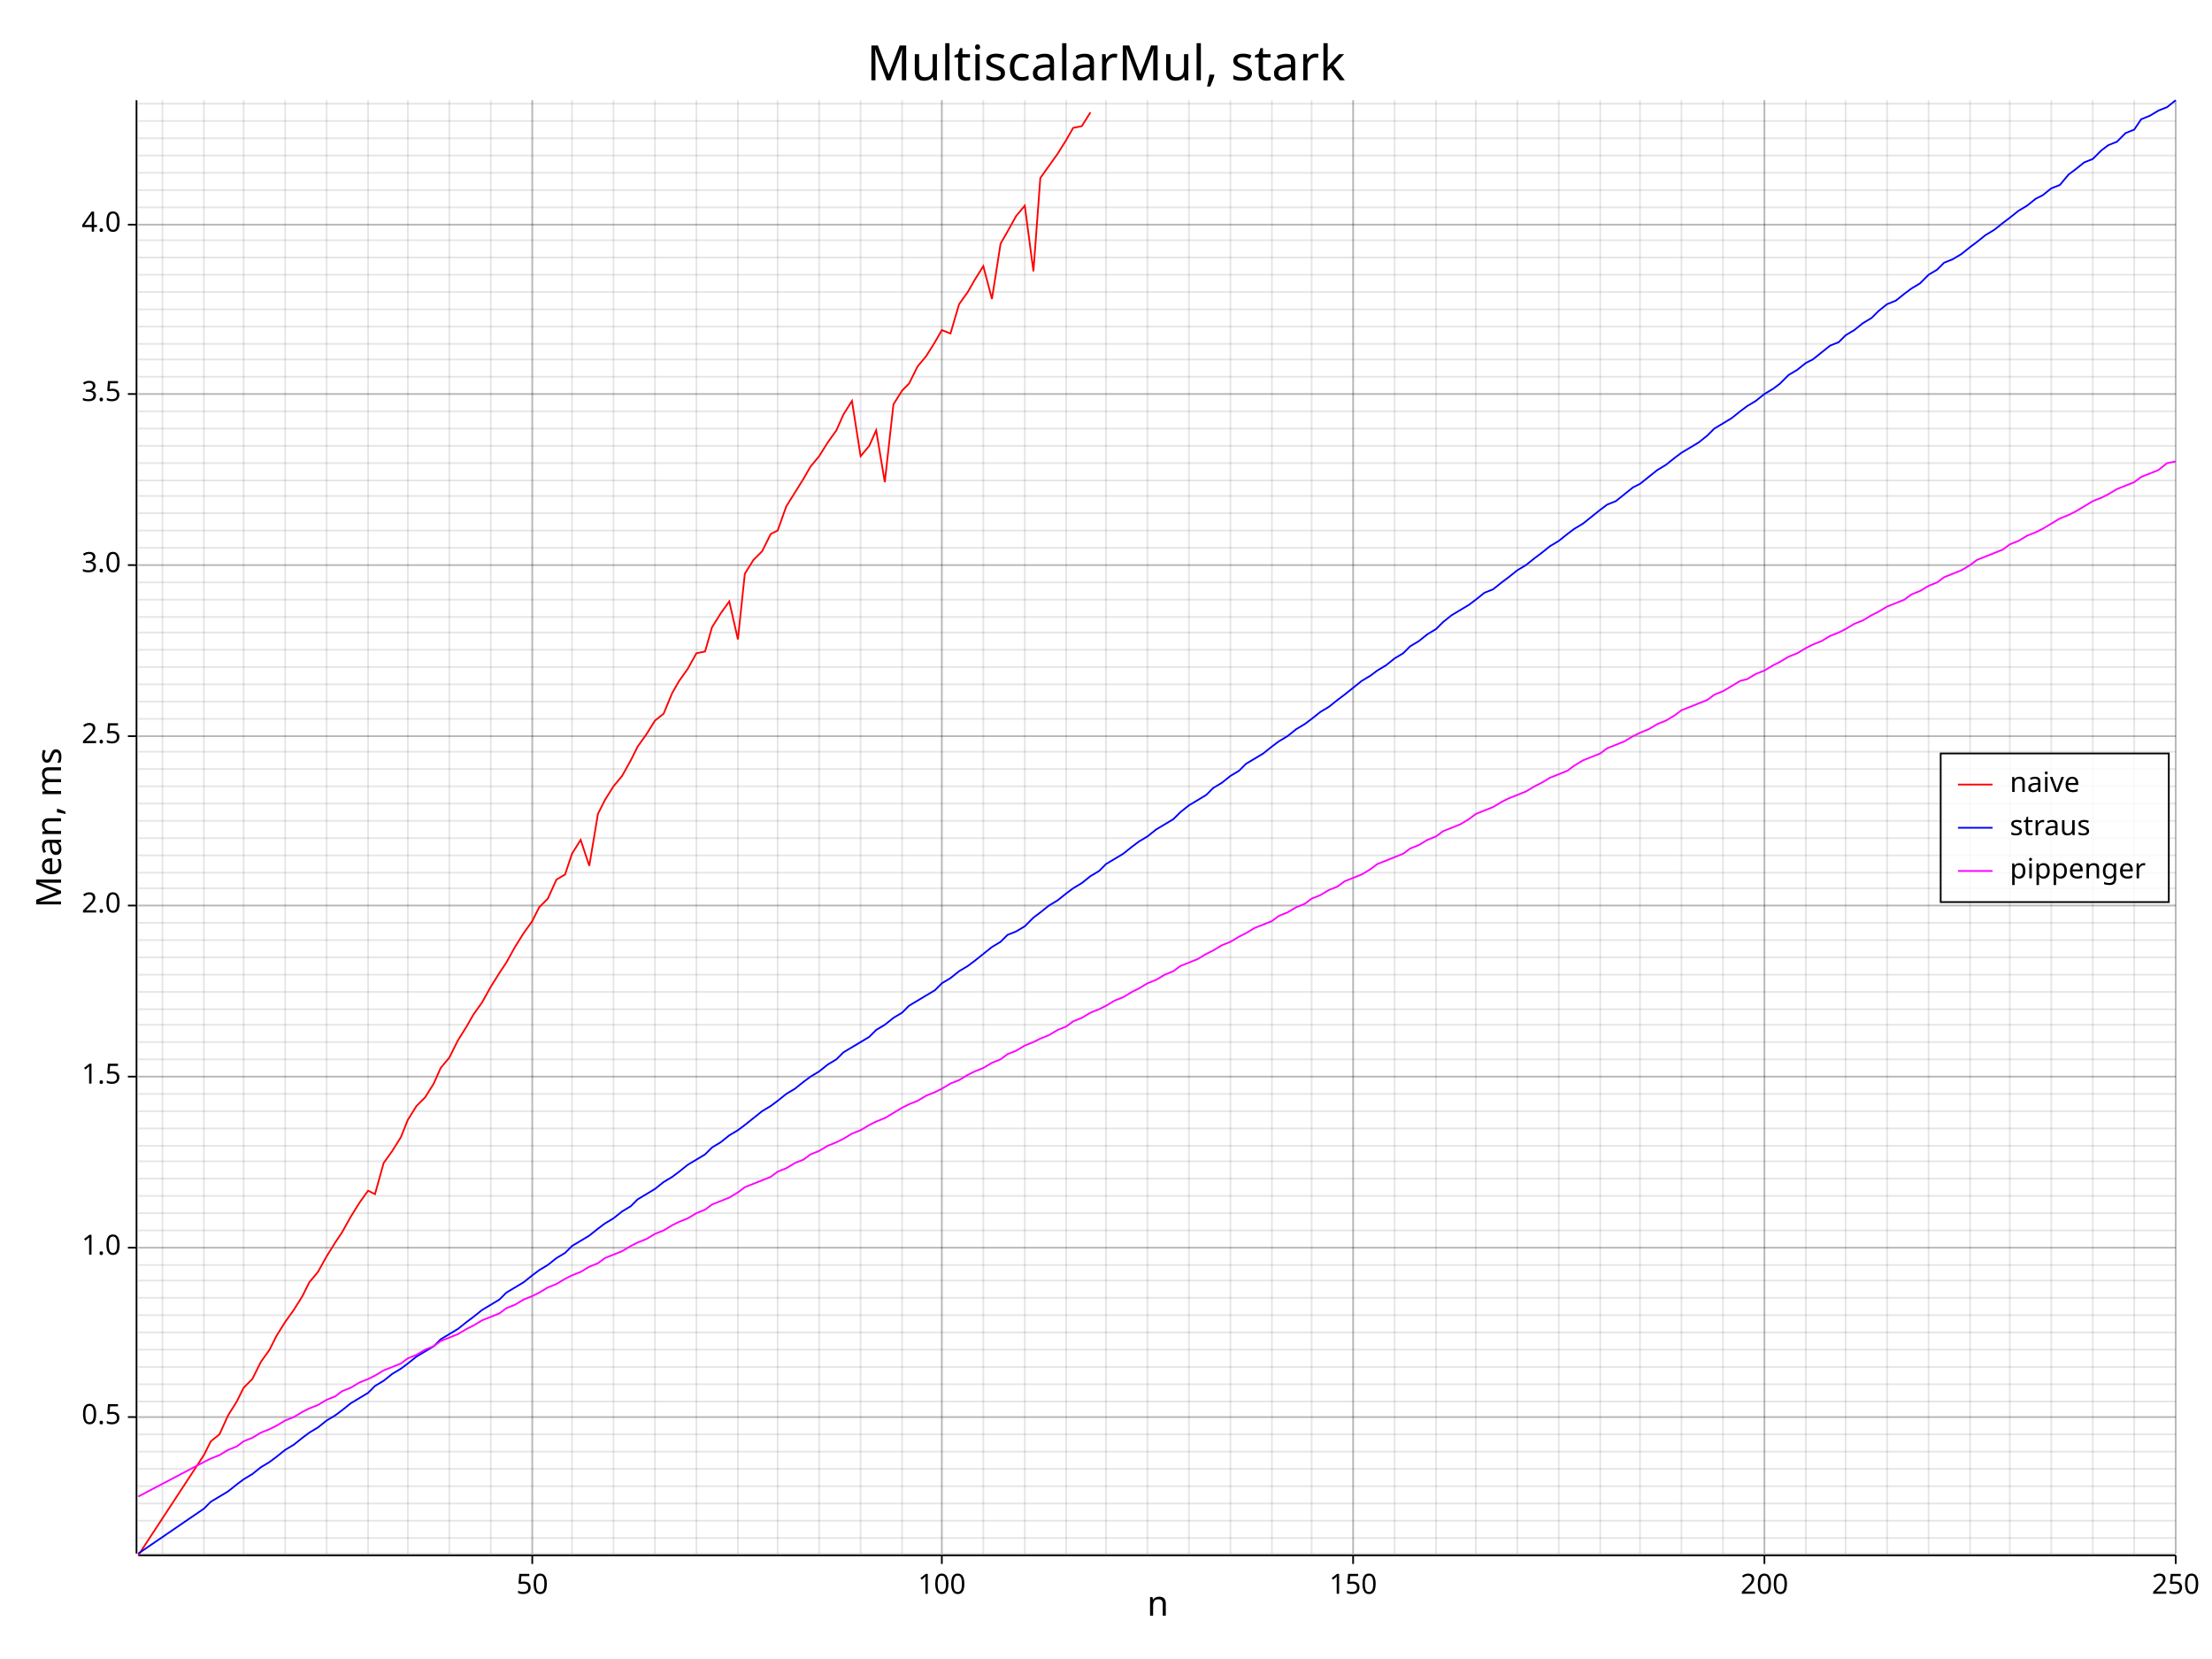
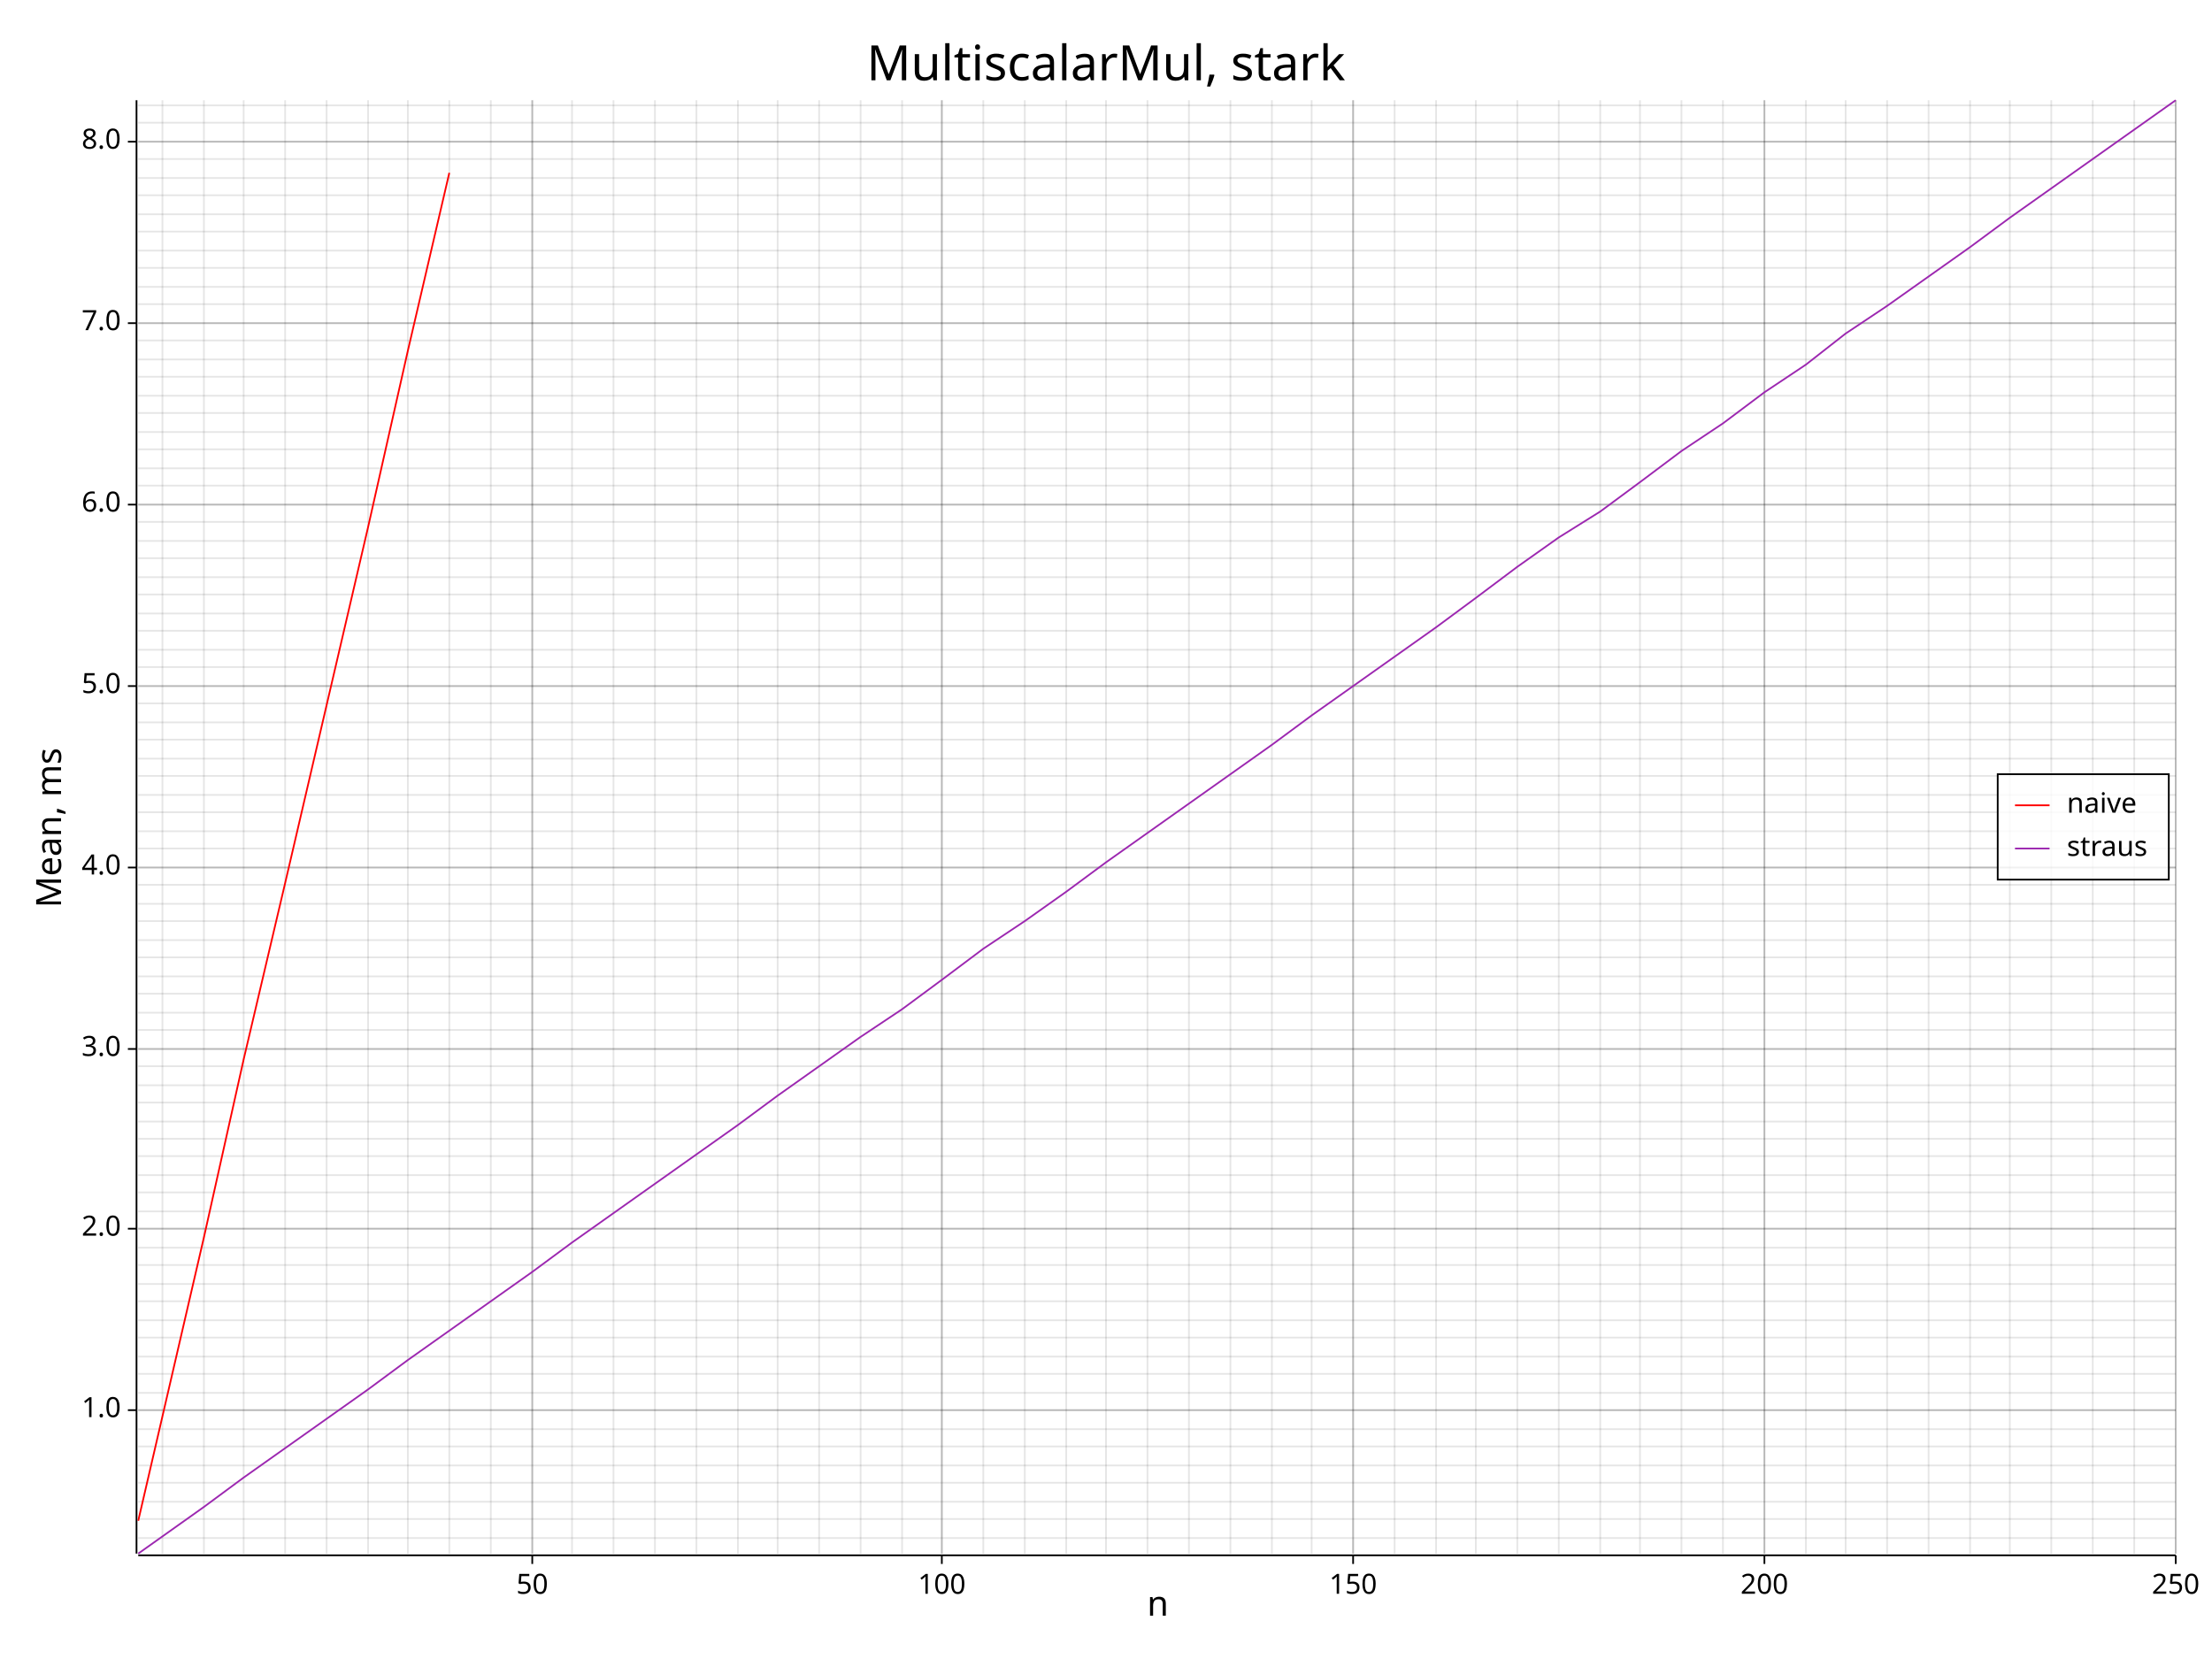
<svg xmlns="http://www.w3.org/2000/svg" viewBox="0 0 1280 960">
  <rect x="0" y="0" width="1280" height="960" opacity="1" fill="#FFFFFF" stroke="none" />
  <text x="640" y="25" dy="0.76em" text-anchor="middle" font-family="sans-serif" font-size="28.226" opacity="1" fill="#000000">
MultiscalarMul, stark
</text>
  <line opacity="0.1" stroke="#000000" stroke-width="1" x1="94" y1="899" x2="94" y2="58" />
  <line opacity="0.1" stroke="#000000" stroke-width="1" x1="118" y1="899" x2="118" y2="58" />
  <line opacity="0.1" stroke="#000000" stroke-width="1" x1="141" y1="899" x2="141" y2="58" />
  <line opacity="0.1" stroke="#000000" stroke-width="1" x1="165" y1="899" x2="165" y2="58" />
  <line opacity="0.1" stroke="#000000" stroke-width="1" x1="189" y1="899" x2="189" y2="58" />
  <line opacity="0.1" stroke="#000000" stroke-width="1" x1="213" y1="899" x2="213" y2="58" />
  <line opacity="0.1" stroke="#000000" stroke-width="1" x1="236" y1="899" x2="236" y2="58" />
  <line opacity="0.1" stroke="#000000" stroke-width="1" x1="260" y1="899" x2="260" y2="58" />
  <line opacity="0.1" stroke="#000000" stroke-width="1" x1="284" y1="899" x2="284" y2="58" />
  <line opacity="0.1" stroke="#000000" stroke-width="1" x1="308" y1="899" x2="308" y2="58" />
  <line opacity="0.1" stroke="#000000" stroke-width="1" x1="331" y1="899" x2="331" y2="58" />
  <line opacity="0.1" stroke="#000000" stroke-width="1" x1="355" y1="899" x2="355" y2="58" />
  <line opacity="0.1" stroke="#000000" stroke-width="1" x1="379" y1="899" x2="379" y2="58" />
  <line opacity="0.1" stroke="#000000" stroke-width="1" x1="403" y1="899" x2="403" y2="58" />
  <line opacity="0.1" stroke="#000000" stroke-width="1" x1="427" y1="899" x2="427" y2="58" />
  <line opacity="0.1" stroke="#000000" stroke-width="1" x1="450" y1="899" x2="450" y2="58" />
  <line opacity="0.1" stroke="#000000" stroke-width="1" x1="474" y1="899" x2="474" y2="58" />
  <line opacity="0.1" stroke="#000000" stroke-width="1" x1="498" y1="899" x2="498" y2="58" />
  <line opacity="0.1" stroke="#000000" stroke-width="1" x1="522" y1="899" x2="522" y2="58" />
  <line opacity="0.1" stroke="#000000" stroke-width="1" x1="545" y1="899" x2="545" y2="58" />
  <line opacity="0.1" stroke="#000000" stroke-width="1" x1="569" y1="899" x2="569" y2="58" />
  <line opacity="0.1" stroke="#000000" stroke-width="1" x1="593" y1="899" x2="593" y2="58" />
  <line opacity="0.1" stroke="#000000" stroke-width="1" x1="617" y1="899" x2="617" y2="58" />
  <line opacity="0.1" stroke="#000000" stroke-width="1" x1="640" y1="899" x2="640" y2="58" />
  <line opacity="0.1" stroke="#000000" stroke-width="1" x1="664" y1="899" x2="664" y2="58" />
  <line opacity="0.1" stroke="#000000" stroke-width="1" x1="688" y1="899" x2="688" y2="58" />
  <line opacity="0.1" stroke="#000000" stroke-width="1" x1="712" y1="899" x2="712" y2="58" />
  <line opacity="0.1" stroke="#000000" stroke-width="1" x1="736" y1="899" x2="736" y2="58" />
  <line opacity="0.1" stroke="#000000" stroke-width="1" x1="759" y1="899" x2="759" y2="58" />
  <line opacity="0.1" stroke="#000000" stroke-width="1" x1="783" y1="899" x2="783" y2="58" />
  <line opacity="0.1" stroke="#000000" stroke-width="1" x1="807" y1="899" x2="807" y2="58" />
  <line opacity="0.1" stroke="#000000" stroke-width="1" x1="831" y1="899" x2="831" y2="58" />
  <line opacity="0.1" stroke="#000000" stroke-width="1" x1="854" y1="899" x2="854" y2="58" />
  <line opacity="0.1" stroke="#000000" stroke-width="1" x1="878" y1="899" x2="878" y2="58" />
  <line opacity="0.1" stroke="#000000" stroke-width="1" x1="902" y1="899" x2="902" y2="58" />
  <line opacity="0.1" stroke="#000000" stroke-width="1" x1="926" y1="899" x2="926" y2="58" />
  <line opacity="0.1" stroke="#000000" stroke-width="1" x1="949" y1="899" x2="949" y2="58" />
  <line opacity="0.1" stroke="#000000" stroke-width="1" x1="973" y1="899" x2="973" y2="58" />
  <line opacity="0.1" stroke="#000000" stroke-width="1" x1="997" y1="899" x2="997" y2="58" />
  <line opacity="0.1" stroke="#000000" stroke-width="1" x1="1021" y1="899" x2="1021" y2="58" />
  <line opacity="0.1" stroke="#000000" stroke-width="1" x1="1045" y1="899" x2="1045" y2="58" />
  <line opacity="0.1" stroke="#000000" stroke-width="1" x1="1068" y1="899" x2="1068" y2="58" />
  <line opacity="0.1" stroke="#000000" stroke-width="1" x1="1092" y1="899" x2="1092" y2="58" />
  <line opacity="0.1" stroke="#000000" stroke-width="1" x1="1116" y1="899" x2="1116" y2="58" />
  <line opacity="0.1" stroke="#000000" stroke-width="1" x1="1140" y1="899" x2="1140" y2="58" />
  <line opacity="0.1" stroke="#000000" stroke-width="1" x1="1163" y1="899" x2="1163" y2="58" />
  <line opacity="0.1" stroke="#000000" stroke-width="1" x1="1187" y1="899" x2="1187" y2="58" />
  <line opacity="0.1" stroke="#000000" stroke-width="1" x1="1211" y1="899" x2="1211" y2="58" />
  <line opacity="0.1" stroke="#000000" stroke-width="1" x1="1235" y1="899" x2="1235" y2="58" />
  <line opacity="0.1" stroke="#000000" stroke-width="1" x1="1259" y1="899" x2="1259" y2="58" />
-   <line opacity="0.1" stroke="#000000" stroke-width="1" x1="80" y1="899" x2="1259" y2="899" />
  <line opacity="0.1" stroke="#000000" stroke-width="1" x1="80" y1="890" x2="1259" y2="890" />
-   <line opacity="0.1" stroke="#000000" stroke-width="1" x1="80" y1="880" x2="1259" y2="880" />
-   <line opacity="0.1" stroke="#000000" stroke-width="1" x1="80" y1="870" x2="1259" y2="870" />
-   <line opacity="0.1" stroke="#000000" stroke-width="1" x1="80" y1="860" x2="1259" y2="860" />
-   <line opacity="0.1" stroke="#000000" stroke-width="1" x1="80" y1="850" x2="1259" y2="850" />
-   <line opacity="0.1" stroke="#000000" stroke-width="1" x1="80" y1="840" x2="1259" y2="840" />
-   <line opacity="0.1" stroke="#000000" stroke-width="1" x1="80" y1="830" x2="1259" y2="830" />
-   <line opacity="0.1" stroke="#000000" stroke-width="1" x1="80" y1="820" x2="1259" y2="820" />
-   <line opacity="0.1" stroke="#000000" stroke-width="1" x1="80" y1="811" x2="1259" y2="811" />
-   <line opacity="0.1" stroke="#000000" stroke-width="1" x1="80" y1="801" x2="1259" y2="801" />
-   <line opacity="0.1" stroke="#000000" stroke-width="1" x1="80" y1="791" x2="1259" y2="791" />
-   <line opacity="0.1" stroke="#000000" stroke-width="1" x1="80" y1="781" x2="1259" y2="781" />
-   <line opacity="0.1" stroke="#000000" stroke-width="1" x1="80" y1="771" x2="1259" y2="771" />
-   <line opacity="0.1" stroke="#000000" stroke-width="1" x1="80" y1="761" x2="1259" y2="761" />
-   <line opacity="0.1" stroke="#000000" stroke-width="1" x1="80" y1="751" x2="1259" y2="751" />
-   <line opacity="0.1" stroke="#000000" stroke-width="1" x1="80" y1="741" x2="1259" y2="741" />
+   <line opacity="0.1" stroke="#000000" stroke-width="1" x1="80" y1="879" x2="1259" y2="879" />
+   <line opacity="0.1" stroke="#000000" stroke-width="1" x1="80" y1="869" x2="1259" y2="869" />
+   <line opacity="0.1" stroke="#000000" stroke-width="1" x1="80" y1="858" x2="1259" y2="858" />
+   <line opacity="0.1" stroke="#000000" stroke-width="1" x1="80" y1="848" x2="1259" y2="848" />
+   <line opacity="0.1" stroke="#000000" stroke-width="1" x1="80" y1="837" x2="1259" y2="837" />
+   <line opacity="0.1" stroke="#000000" stroke-width="1" x1="80" y1="827" x2="1259" y2="827" />
+   <line opacity="0.1" stroke="#000000" stroke-width="1" x1="80" y1="816" x2="1259" y2="816" />
+   <line opacity="0.1" stroke="#000000" stroke-width="1" x1="80" y1="806" x2="1259" y2="806" />
+   <line opacity="0.1" stroke="#000000" stroke-width="1" x1="80" y1="795" x2="1259" y2="795" />
+   <line opacity="0.1" stroke="#000000" stroke-width="1" x1="80" y1="785" x2="1259" y2="785" />
+   <line opacity="0.1" stroke="#000000" stroke-width="1" x1="80" y1="774" x2="1259" y2="774" />
+   <line opacity="0.1" stroke="#000000" stroke-width="1" x1="80" y1="764" x2="1259" y2="764" />
+   <line opacity="0.1" stroke="#000000" stroke-width="1" x1="80" y1="753" x2="1259" y2="753" />
+   <line opacity="0.1" stroke="#000000" stroke-width="1" x1="80" y1="743" x2="1259" y2="743" />
  <line opacity="0.1" stroke="#000000" stroke-width="1" x1="80" y1="732" x2="1259" y2="732" />
  <line opacity="0.1" stroke="#000000" stroke-width="1" x1="80" y1="722" x2="1259" y2="722" />
-   <line opacity="0.1" stroke="#000000" stroke-width="1" x1="80" y1="712" x2="1259" y2="712" />
-   <line opacity="0.1" stroke="#000000" stroke-width="1" x1="80" y1="702" x2="1259" y2="702" />
-   <line opacity="0.1" stroke="#000000" stroke-width="1" x1="80" y1="692" x2="1259" y2="692" />
-   <line opacity="0.1" stroke="#000000" stroke-width="1" x1="80" y1="682" x2="1259" y2="682" />
-   <line opacity="0.1" stroke="#000000" stroke-width="1" x1="80" y1="672" x2="1259" y2="672" />
-   <line opacity="0.1" stroke="#000000" stroke-width="1" x1="80" y1="663" x2="1259" y2="663" />
-   <line opacity="0.1" stroke="#000000" stroke-width="1" x1="80" y1="653" x2="1259" y2="653" />
-   <line opacity="0.1" stroke="#000000" stroke-width="1" x1="80" y1="643" x2="1259" y2="643" />
-   <line opacity="0.1" stroke="#000000" stroke-width="1" x1="80" y1="633" x2="1259" y2="633" />
-   <line opacity="0.1" stroke="#000000" stroke-width="1" x1="80" y1="623" x2="1259" y2="623" />
-   <line opacity="0.1" stroke="#000000" stroke-width="1" x1="80" y1="613" x2="1259" y2="613" />
-   <line opacity="0.1" stroke="#000000" stroke-width="1" x1="80" y1="603" x2="1259" y2="603" />
-   <line opacity="0.1" stroke="#000000" stroke-width="1" x1="80" y1="593" x2="1259" y2="593" />
-   <line opacity="0.1" stroke="#000000" stroke-width="1" x1="80" y1="584" x2="1259" y2="584" />
-   <line opacity="0.1" stroke="#000000" stroke-width="1" x1="80" y1="574" x2="1259" y2="574" />
-   <line opacity="0.1" stroke="#000000" stroke-width="1" x1="80" y1="564" x2="1259" y2="564" />
+   <line opacity="0.1" stroke="#000000" stroke-width="1" x1="80" y1="711" x2="1259" y2="711" />
+   <line opacity="0.1" stroke="#000000" stroke-width="1" x1="80" y1="701" x2="1259" y2="701" />
+   <line opacity="0.1" stroke="#000000" stroke-width="1" x1="80" y1="690" x2="1259" y2="690" />
+   <line opacity="0.1" stroke="#000000" stroke-width="1" x1="80" y1="680" x2="1259" y2="680" />
+   <line opacity="0.1" stroke="#000000" stroke-width="1" x1="80" y1="669" x2="1259" y2="669" />
+   <line opacity="0.1" stroke="#000000" stroke-width="1" x1="80" y1="659" x2="1259" y2="659" />
+   <line opacity="0.1" stroke="#000000" stroke-width="1" x1="80" y1="649" x2="1259" y2="649" />
+   <line opacity="0.1" stroke="#000000" stroke-width="1" x1="80" y1="638" x2="1259" y2="638" />
+   <line opacity="0.1" stroke="#000000" stroke-width="1" x1="80" y1="628" x2="1259" y2="628" />
+   <line opacity="0.1" stroke="#000000" stroke-width="1" x1="80" y1="617" x2="1259" y2="617" />
+   <line opacity="0.1" stroke="#000000" stroke-width="1" x1="80" y1="607" x2="1259" y2="607" />
+   <line opacity="0.1" stroke="#000000" stroke-width="1" x1="80" y1="596" x2="1259" y2="596" />
+   <line opacity="0.1" stroke="#000000" stroke-width="1" x1="80" y1="586" x2="1259" y2="586" />
+   <line opacity="0.1" stroke="#000000" stroke-width="1" x1="80" y1="575" x2="1259" y2="575" />
+   <line opacity="0.1" stroke="#000000" stroke-width="1" x1="80" y1="565" x2="1259" y2="565" />
  <line opacity="0.1" stroke="#000000" stroke-width="1" x1="80" y1="554" x2="1259" y2="554" />
  <line opacity="0.1" stroke="#000000" stroke-width="1" x1="80" y1="544" x2="1259" y2="544" />
-   <line opacity="0.1" stroke="#000000" stroke-width="1" x1="80" y1="534" x2="1259" y2="534" />
-   <line opacity="0.1" stroke="#000000" stroke-width="1" x1="80" y1="524" x2="1259" y2="524" />
-   <line opacity="0.1" stroke="#000000" stroke-width="1" x1="80" y1="514" x2="1259" y2="514" />
-   <line opacity="0.1" stroke="#000000" stroke-width="1" x1="80" y1="505" x2="1259" y2="505" />
-   <line opacity="0.1" stroke="#000000" stroke-width="1" x1="80" y1="495" x2="1259" y2="495" />
-   <line opacity="0.1" stroke="#000000" stroke-width="1" x1="80" y1="485" x2="1259" y2="485" />
-   <line opacity="0.1" stroke="#000000" stroke-width="1" x1="80" y1="475" x2="1259" y2="475" />
-   <line opacity="0.1" stroke="#000000" stroke-width="1" x1="80" y1="465" x2="1259" y2="465" />
-   <line opacity="0.1" stroke="#000000" stroke-width="1" x1="80" y1="455" x2="1259" y2="455" />
-   <line opacity="0.1" stroke="#000000" stroke-width="1" x1="80" y1="445" x2="1259" y2="445" />
-   <line opacity="0.1" stroke="#000000" stroke-width="1" x1="80" y1="435" x2="1259" y2="435" />
-   <line opacity="0.1" stroke="#000000" stroke-width="1" x1="80" y1="426" x2="1259" y2="426" />
-   <line opacity="0.1" stroke="#000000" stroke-width="1" x1="80" y1="416" x2="1259" y2="416" />
-   <line opacity="0.1" stroke="#000000" stroke-width="1" x1="80" y1="406" x2="1259" y2="406" />
-   <line opacity="0.1" stroke="#000000" stroke-width="1" x1="80" y1="396" x2="1259" y2="396" />
+   <line opacity="0.1" stroke="#000000" stroke-width="1" x1="80" y1="533" x2="1259" y2="533" />
+   <line opacity="0.1" stroke="#000000" stroke-width="1" x1="80" y1="523" x2="1259" y2="523" />
+   <line opacity="0.1" stroke="#000000" stroke-width="1" x1="80" y1="512" x2="1259" y2="512" />
+   <line opacity="0.1" stroke="#000000" stroke-width="1" x1="80" y1="502" x2="1259" y2="502" />
+   <line opacity="0.1" stroke="#000000" stroke-width="1" x1="80" y1="491" x2="1259" y2="491" />
+   <line opacity="0.1" stroke="#000000" stroke-width="1" x1="80" y1="481" x2="1259" y2="481" />
+   <line opacity="0.1" stroke="#000000" stroke-width="1" x1="80" y1="470" x2="1259" y2="470" />
+   <line opacity="0.1" stroke="#000000" stroke-width="1" x1="80" y1="460" x2="1259" y2="460" />
+   <line opacity="0.1" stroke="#000000" stroke-width="1" x1="80" y1="449" x2="1259" y2="449" />
+   <line opacity="0.1" stroke="#000000" stroke-width="1" x1="80" y1="439" x2="1259" y2="439" />
+   <line opacity="0.1" stroke="#000000" stroke-width="1" x1="80" y1="428" x2="1259" y2="428" />
+   <line opacity="0.1" stroke="#000000" stroke-width="1" x1="80" y1="418" x2="1259" y2="418" />
+   <line opacity="0.1" stroke="#000000" stroke-width="1" x1="80" y1="407" x2="1259" y2="407" />
+   <line opacity="0.1" stroke="#000000" stroke-width="1" x1="80" y1="397" x2="1259" y2="397" />
  <line opacity="0.1" stroke="#000000" stroke-width="1" x1="80" y1="386" x2="1259" y2="386" />
  <line opacity="0.1" stroke="#000000" stroke-width="1" x1="80" y1="376" x2="1259" y2="376" />
-   <line opacity="0.1" stroke="#000000" stroke-width="1" x1="80" y1="366" x2="1259" y2="366" />
-   <line opacity="0.1" stroke="#000000" stroke-width="1" x1="80" y1="357" x2="1259" y2="357" />
-   <line opacity="0.1" stroke="#000000" stroke-width="1" x1="80" y1="347" x2="1259" y2="347" />
-   <line opacity="0.1" stroke="#000000" stroke-width="1" x1="80" y1="337" x2="1259" y2="337" />
-   <line opacity="0.1" stroke="#000000" stroke-width="1" x1="80" y1="327" x2="1259" y2="327" />
-   <line opacity="0.1" stroke="#000000" stroke-width="1" x1="80" y1="317" x2="1259" y2="317" />
-   <line opacity="0.1" stroke="#000000" stroke-width="1" x1="80" y1="307" x2="1259" y2="307" />
-   <line opacity="0.1" stroke="#000000" stroke-width="1" x1="80" y1="297" x2="1259" y2="297" />
-   <line opacity="0.1" stroke="#000000" stroke-width="1" x1="80" y1="287" x2="1259" y2="287" />
-   <line opacity="0.1" stroke="#000000" stroke-width="1" x1="80" y1="278" x2="1259" y2="278" />
-   <line opacity="0.1" stroke="#000000" stroke-width="1" x1="80" y1="268" x2="1259" y2="268" />
-   <line opacity="0.1" stroke="#000000" stroke-width="1" x1="80" y1="258" x2="1259" y2="258" />
-   <line opacity="0.1" stroke="#000000" stroke-width="1" x1="80" y1="248" x2="1259" y2="248" />
-   <line opacity="0.1" stroke="#000000" stroke-width="1" x1="80" y1="238" x2="1259" y2="238" />
-   <line opacity="0.1" stroke="#000000" stroke-width="1" x1="80" y1="228" x2="1259" y2="228" />
+   <line opacity="0.1" stroke="#000000" stroke-width="1" x1="80" y1="365" x2="1259" y2="365" />
+   <line opacity="0.1" stroke="#000000" stroke-width="1" x1="80" y1="355" x2="1259" y2="355" />
+   <line opacity="0.1" stroke="#000000" stroke-width="1" x1="80" y1="344" x2="1259" y2="344" />
+   <line opacity="0.1" stroke="#000000" stroke-width="1" x1="80" y1="334" x2="1259" y2="334" />
+   <line opacity="0.1" stroke="#000000" stroke-width="1" x1="80" y1="323" x2="1259" y2="323" />
+   <line opacity="0.1" stroke="#000000" stroke-width="1" x1="80" y1="313" x2="1259" y2="313" />
+   <line opacity="0.1" stroke="#000000" stroke-width="1" x1="80" y1="302" x2="1259" y2="302" />
+   <line opacity="0.1" stroke="#000000" stroke-width="1" x1="80" y1="292" x2="1259" y2="292" />
+   <line opacity="0.1" stroke="#000000" stroke-width="1" x1="80" y1="281" x2="1259" y2="281" />
+   <line opacity="0.1" stroke="#000000" stroke-width="1" x1="80" y1="271" x2="1259" y2="271" />
+   <line opacity="0.1" stroke="#000000" stroke-width="1" x1="80" y1="260" x2="1259" y2="260" />
+   <line opacity="0.1" stroke="#000000" stroke-width="1" x1="80" y1="250" x2="1259" y2="250" />
+   <line opacity="0.1" stroke="#000000" stroke-width="1" x1="80" y1="239" x2="1259" y2="239" />
+   <line opacity="0.1" stroke="#000000" stroke-width="1" x1="80" y1="229" x2="1259" y2="229" />
  <line opacity="0.1" stroke="#000000" stroke-width="1" x1="80" y1="218" x2="1259" y2="218" />
  <line opacity="0.1" stroke="#000000" stroke-width="1" x1="80" y1="208" x2="1259" y2="208" />
-   <line opacity="0.1" stroke="#000000" stroke-width="1" x1="80" y1="199" x2="1259" y2="199" />
-   <line opacity="0.1" stroke="#000000" stroke-width="1" x1="80" y1="189" x2="1259" y2="189" />
-   <line opacity="0.1" stroke="#000000" stroke-width="1" x1="80" y1="179" x2="1259" y2="179" />
-   <line opacity="0.1" stroke="#000000" stroke-width="1" x1="80" y1="169" x2="1259" y2="169" />
-   <line opacity="0.1" stroke="#000000" stroke-width="1" x1="80" y1="159" x2="1259" y2="159" />
-   <line opacity="0.1" stroke="#000000" stroke-width="1" x1="80" y1="149" x2="1259" y2="149" />
-   <line opacity="0.1" stroke="#000000" stroke-width="1" x1="80" y1="139" x2="1259" y2="139" />
-   <line opacity="0.1" stroke="#000000" stroke-width="1" x1="80" y1="130" x2="1259" y2="130" />
-   <line opacity="0.1" stroke="#000000" stroke-width="1" x1="80" y1="120" x2="1259" y2="120" />
-   <line opacity="0.1" stroke="#000000" stroke-width="1" x1="80" y1="110" x2="1259" y2="110" />
-   <line opacity="0.1" stroke="#000000" stroke-width="1" x1="80" y1="100" x2="1259" y2="100" />
-   <line opacity="0.1" stroke="#000000" stroke-width="1" x1="80" y1="90" x2="1259" y2="90" />
-   <line opacity="0.1" stroke="#000000" stroke-width="1" x1="80" y1="80" x2="1259" y2="80" />
-   <line opacity="0.1" stroke="#000000" stroke-width="1" x1="80" y1="70" x2="1259" y2="70" />
-   <line opacity="0.1" stroke="#000000" stroke-width="1" x1="80" y1="60" x2="1259" y2="60" />
+   <line opacity="0.1" stroke="#000000" stroke-width="1" x1="80" y1="197" x2="1259" y2="197" />
+   <line opacity="0.1" stroke="#000000" stroke-width="1" x1="80" y1="187" x2="1259" y2="187" />
+   <line opacity="0.1" stroke="#000000" stroke-width="1" x1="80" y1="176" x2="1259" y2="176" />
+   <line opacity="0.1" stroke="#000000" stroke-width="1" x1="80" y1="166" x2="1259" y2="166" />
+   <line opacity="0.1" stroke="#000000" stroke-width="1" x1="80" y1="155" x2="1259" y2="155" />
+   <line opacity="0.1" stroke="#000000" stroke-width="1" x1="80" y1="145" x2="1259" y2="145" />
+   <line opacity="0.1" stroke="#000000" stroke-width="1" x1="80" y1="134" x2="1259" y2="134" />
+   <line opacity="0.1" stroke="#000000" stroke-width="1" x1="80" y1="124" x2="1259" y2="124" />
+   <line opacity="0.1" stroke="#000000" stroke-width="1" x1="80" y1="113" x2="1259" y2="113" />
+   <line opacity="0.1" stroke="#000000" stroke-width="1" x1="80" y1="103" x2="1259" y2="103" />
+   <line opacity="0.1" stroke="#000000" stroke-width="1" x1="80" y1="92" x2="1259" y2="92" />
+   <line opacity="0.1" stroke="#000000" stroke-width="1" x1="80" y1="82" x2="1259" y2="82" />
+   <line opacity="0.1" stroke="#000000" stroke-width="1" x1="80" y1="71" x2="1259" y2="71" />
+   <line opacity="0.1" stroke="#000000" stroke-width="1" x1="80" y1="61" x2="1259" y2="61" />
  <text x="20" y="479" dy="0.76em" text-anchor="middle" font-family="sans-serif" font-size="20.161" opacity="1" fill="#000000" transform="rotate(270, 20, 479)">
Mean, ms
</text>
  <text x="670" y="940" dy="-0.5ex" text-anchor="middle" font-family="sans-serif" font-size="20.161" opacity="1" fill="#000000">
n
</text>
  <line opacity="0.2" stroke="#000000" stroke-width="1" x1="308" y1="899" x2="308" y2="58" />
  <line opacity="0.2" stroke="#000000" stroke-width="1" x1="545" y1="899" x2="545" y2="58" />
  <line opacity="0.2" stroke="#000000" stroke-width="1" x1="783" y1="899" x2="783" y2="58" />
  <line opacity="0.2" stroke="#000000" stroke-width="1" x1="1021" y1="899" x2="1021" y2="58" />
  <line opacity="0.2" stroke="#000000" stroke-width="1" x1="1259" y1="899" x2="1259" y2="58" />
-   <line opacity="0.2" stroke="#000000" stroke-width="1" x1="80" y1="820" x2="1259" y2="820" />
-   <line opacity="0.2" stroke="#000000" stroke-width="1" x1="80" y1="722" x2="1259" y2="722" />
-   <line opacity="0.2" stroke="#000000" stroke-width="1" x1="80" y1="623" x2="1259" y2="623" />
-   <line opacity="0.2" stroke="#000000" stroke-width="1" x1="80" y1="524" x2="1259" y2="524" />
-   <line opacity="0.2" stroke="#000000" stroke-width="1" x1="80" y1="426" x2="1259" y2="426" />
-   <line opacity="0.2" stroke="#000000" stroke-width="1" x1="80" y1="327" x2="1259" y2="327" />
-   <line opacity="0.2" stroke="#000000" stroke-width="1" x1="80" y1="228" x2="1259" y2="228" />
-   <line opacity="0.2" stroke="#000000" stroke-width="1" x1="80" y1="130" x2="1259" y2="130" />
+   <line opacity="0.2" stroke="#000000" stroke-width="1" x1="80" y1="816" x2="1259" y2="816" />
+   <line opacity="0.2" stroke="#000000" stroke-width="1" x1="80" y1="711" x2="1259" y2="711" />
+   <line opacity="0.2" stroke="#000000" stroke-width="1" x1="80" y1="607" x2="1259" y2="607" />
+   <line opacity="0.2" stroke="#000000" stroke-width="1" x1="80" y1="502" x2="1259" y2="502" />
+   <line opacity="0.2" stroke="#000000" stroke-width="1" x1="80" y1="397" x2="1259" y2="397" />
+   <line opacity="0.2" stroke="#000000" stroke-width="1" x1="80" y1="292" x2="1259" y2="292" />
+   <line opacity="0.2" stroke="#000000" stroke-width="1" x1="80" y1="187" x2="1259" y2="187" />
+   <line opacity="0.2" stroke="#000000" stroke-width="1" x1="80" y1="82" x2="1259" y2="82" />
  <polyline fill="none" opacity="1" stroke="#000000" stroke-width="1" points="79,58 79,899 " />
-   <text x="70" y="820" dy="0.5ex" text-anchor="end" font-family="sans-serif" font-size="16.129" opacity="1" fill="#000000">
- 0.5
- </text>
-   <polyline fill="none" opacity="1" stroke="#000000" stroke-width="1" points="74,820 79,820 " />
-   <text x="70" y="722" dy="0.5ex" text-anchor="end" font-family="sans-serif" font-size="16.129" opacity="1" fill="#000000">
+   <text x="70" y="816" dy="0.5ex" text-anchor="end" font-family="sans-serif" font-size="16.129" opacity="1" fill="#000000">
1.0
</text>
-   <polyline fill="none" opacity="1" stroke="#000000" stroke-width="1" points="74,722 79,722 " />
-   <text x="70" y="623" dy="0.5ex" text-anchor="end" font-family="sans-serif" font-size="16.129" opacity="1" fill="#000000">
- 1.5
- </text>
-   <polyline fill="none" opacity="1" stroke="#000000" stroke-width="1" points="74,623 79,623 " />
-   <text x="70" y="524" dy="0.5ex" text-anchor="end" font-family="sans-serif" font-size="16.129" opacity="1" fill="#000000">
+   <polyline fill="none" opacity="1" stroke="#000000" stroke-width="1" points="74,816 79,816 " />
+   <text x="70" y="711" dy="0.5ex" text-anchor="end" font-family="sans-serif" font-size="16.129" opacity="1" fill="#000000">
2.0
</text>
-   <polyline fill="none" opacity="1" stroke="#000000" stroke-width="1" points="74,524 79,524 " />
-   <text x="70" y="426" dy="0.5ex" text-anchor="end" font-family="sans-serif" font-size="16.129" opacity="1" fill="#000000">
- 2.5
- </text>
-   <polyline fill="none" opacity="1" stroke="#000000" stroke-width="1" points="74,426 79,426 " />
-   <text x="70" y="327" dy="0.5ex" text-anchor="end" font-family="sans-serif" font-size="16.129" opacity="1" fill="#000000">
+   <polyline fill="none" opacity="1" stroke="#000000" stroke-width="1" points="74,711 79,711 " />
+   <text x="70" y="607" dy="0.5ex" text-anchor="end" font-family="sans-serif" font-size="16.129" opacity="1" fill="#000000">
3.0
</text>
-   <polyline fill="none" opacity="1" stroke="#000000" stroke-width="1" points="74,327 79,327 " />
-   <text x="70" y="228" dy="0.5ex" text-anchor="end" font-family="sans-serif" font-size="16.129" opacity="1" fill="#000000">
- 3.5
- </text>
-   <polyline fill="none" opacity="1" stroke="#000000" stroke-width="1" points="74,228 79,228 " />
-   <text x="70" y="130" dy="0.5ex" text-anchor="end" font-family="sans-serif" font-size="16.129" opacity="1" fill="#000000">
+   <polyline fill="none" opacity="1" stroke="#000000" stroke-width="1" points="74,607 79,607 " />
+   <text x="70" y="502" dy="0.5ex" text-anchor="end" font-family="sans-serif" font-size="16.129" opacity="1" fill="#000000">
4.0
</text>
-   <polyline fill="none" opacity="1" stroke="#000000" stroke-width="1" points="74,130 79,130 " />
+   <polyline fill="none" opacity="1" stroke="#000000" stroke-width="1" points="74,502 79,502 " />
+   <text x="70" y="397" dy="0.5ex" text-anchor="end" font-family="sans-serif" font-size="16.129" opacity="1" fill="#000000">
+ 5.0
+ </text>
+   <polyline fill="none" opacity="1" stroke="#000000" stroke-width="1" points="74,397 79,397 " />
+   <text x="70" y="292" dy="0.5ex" text-anchor="end" font-family="sans-serif" font-size="16.129" opacity="1" fill="#000000">
+ 6.0
+ </text>
+   <polyline fill="none" opacity="1" stroke="#000000" stroke-width="1" points="74,292 79,292 " />
+   <text x="70" y="187" dy="0.5ex" text-anchor="end" font-family="sans-serif" font-size="16.129" opacity="1" fill="#000000">
+ 7.0
+ </text>
+   <polyline fill="none" opacity="1" stroke="#000000" stroke-width="1" points="74,187 79,187 " />
+   <text x="70" y="82" dy="0.5ex" text-anchor="end" font-family="sans-serif" font-size="16.129" opacity="1" fill="#000000">
+ 8.0
+ </text>
+   <polyline fill="none" opacity="1" stroke="#000000" stroke-width="1" points="74,82 79,82 " />
  <polyline fill="none" opacity="1" stroke="#000000" stroke-width="1" points="80,900 1259,900 " />
  <text x="308" y="910" dy="0.76em" text-anchor="middle" font-family="sans-serif" font-size="16.129" opacity="1" fill="#000000">
50
</text>
  <polyline fill="none" opacity="1" stroke="#000000" stroke-width="1" points="308,900 308,905 " />
  <text x="545" y="910" dy="0.76em" text-anchor="middle" font-family="sans-serif" font-size="16.129" opacity="1" fill="#000000">
100
</text>
  <polyline fill="none" opacity="1" stroke="#000000" stroke-width="1" points="545,900 545,905 " />
  <text x="783" y="910" dy="0.76em" text-anchor="middle" font-family="sans-serif" font-size="16.129" opacity="1" fill="#000000">
150
</text>
  <polyline fill="none" opacity="1" stroke="#000000" stroke-width="1" points="783,900 783,905 " />
  <text x="1021" y="910" dy="0.76em" text-anchor="middle" font-family="sans-serif" font-size="16.129" opacity="1" fill="#000000">
200
</text>
  <polyline fill="none" opacity="1" stroke="#000000" stroke-width="1" points="1021,900 1021,905 " />
  <text x="1259" y="910" dy="0.76em" text-anchor="middle" font-family="sans-serif" font-size="16.129" opacity="1" fill="#000000">
250
</text>
  <polyline fill="none" opacity="1" stroke="#000000" stroke-width="1" points="1259,900 1259,905 " />
-   <polyline fill="none" opacity="1" stroke="#FF0000" stroke-width="1" points="80,900 118,842 122,834 127,830 132,819 137,811 141,803 146,798 151,788 156,781 160,773 165,765 170,758 175,750 179,742 184,736 189,727 194,719 198,713 203,704 208,696 213,689 217,691 222,673 227,666 232,658 236,648 241,640 246,635 251,627 255,618 260,612 265,602 270,594 274,587 279,580 284,571 289,563 293,557 298,548 303,540 308,533 312,525 317,520 322,509 327,506 331,494 336,486 341,501 346,471 350,463 355,455 360,449 365,440 369,432 374,425 379,417 384,413 389,401 393,394 398,387 403,378 408,377 412,363 417,355 422,348 427,370 431,332 436,324 441,319 446,309 450,307 455,293 460,285 465,277 469,270 474,264 479,256 484,249 488,240 493,232 498,264 503,258 507,249 512,279 517,234 522,226 526,222 531,212 536,206 541,198 545,191 550,193 555,176 560,169 564,162 569,154 574,173 579,141 583,134 588,125 593,119 598,157 602,103 607,96 612,89 617,81 621,74 626,73 631,65 " />
-   <polyline fill="none" opacity="1" stroke="#0000FF" stroke-width="1" points="80,899 118,873 122,869 127,866 132,863 137,859 141,856 146,853 151,849 156,846 160,843 165,839 170,836 175,832 179,829 184,826 189,822 194,819 198,816 203,812 208,809 213,806 217,802 222,799 227,795 232,792 236,789 241,785 246,782 251,779 255,775 260,772 265,769 270,765 274,762 279,758 284,755 289,752 293,748 298,745 303,742 308,738 312,735 317,732 322,728 327,725 331,721 336,718 341,715 346,711 350,708 355,705 360,701 365,698 369,694 374,691 379,688 384,684 389,681 393,678 398,674 403,671 408,668 412,664 417,661 422,657 427,654 431,651 436,647 441,643 446,640 450,637 455,633 460,630 465,626 469,623 474,620 479,616 484,613 488,609 493,606 498,603 503,600 507,596 512,593 517,589 522,586 526,582 531,579 536,576 541,573 545,569 550,566 555,562 560,559 564,556 569,552 574,548 579,545 583,541 588,539 593,536 598,531 602,528 607,524 612,521 617,517 621,514 626,511 631,507 636,504 640,500 645,497 650,494 655,490 659,487 664,484 669,480 674,477 679,474 683,470 688,466 693,463 698,460 702,456 707,453 712,449 717,446 721,442 726,439 731,436 736,432 740,429 745,426 750,422 755,419 759,416 764,412 769,409 774,405 778,402 783,398 788,394 793,391 797,388 802,385 807,381 812,378 816,374 821,371 826,367 831,364 835,360 840,356 845,353 850,350 854,347 859,343 864,341 869,337 873,334 878,330 883,327 888,323 892,320 897,316 902,313 907,309 911,306 916,303 921,299 926,295 930,292 935,290 940,286 945,282 949,280 954,276 959,272 964,269 969,265 973,262 978,259 983,256 988,252 992,248 997,245 1002,242 1007,238 1011,235 1016,232 1021,228 1026,225 1030,222 1035,217 1040,214 1045,210 1049,208 1054,204 1059,200 1064,198 1068,194 1073,191 1078,187 1083,184 1087,180 1092,176 1097,174 1102,170 1106,167 1111,164 1116,159 1121,156 1125,152 1130,150 1135,147 1140,143 1144,140 1149,136 1154,133 1159,129 1163,126 1168,122 1173,119 1178,115 1182,113 1187,109 1192,107 1197,101 1201,98 1206,94 1211,92 1216,87 1220,84 1225,82 1230,77 1235,75 1239,69 1244,67 1249,64 1254,62 1259,58 " />
-   <polyline fill="none" opacity="1" stroke="#FF00FF" stroke-width="1" points="80,866 118,846 122,844 127,842 132,839 137,837 141,834 146,832 151,829 156,827 160,825 165,822 170,820 175,817 179,815 184,813 189,810 194,808 198,805 203,803 208,800 213,798 217,796 222,793 227,791 232,789 236,786 241,784 246,781 251,779 255,776 260,774 265,772 270,769 274,767 279,764 284,762 289,760 293,757 298,755 303,752 308,750 312,748 317,745 322,743 327,740 331,738 336,736 341,733 346,731 350,728 355,726 360,724 365,721 369,719 374,717 379,714 384,712 389,709 393,707 398,705 403,702 408,700 412,697 417,695 422,693 427,690 431,687 436,685 441,683 446,681 450,678 455,676 460,673 465,671 469,668 474,666 479,663 484,661 488,659 493,656 498,654 503,651 507,649 512,647 517,644 522,641 526,639 531,637 536,634 541,632 545,630 550,627 555,625 560,622 564,620 569,618 574,615 579,613 583,610 588,608 593,605 598,603 602,601 607,599 612,596 617,594 621,591 626,589 631,586 636,584 640,582 645,579 650,577 655,574 659,572 664,569 669,567 674,564 679,562 683,559 688,557 693,555 698,552 702,550 707,547 712,545 717,542 721,540 726,537 731,535 736,533 740,530 745,528 750,525 755,523 759,520 764,518 769,515 774,513 778,510 783,508 788,506 793,503 797,500 802,498 807,496 812,494 816,491 821,489 826,486 831,484 835,481 840,479 845,477 850,474 854,471 859,469 864,467 869,464 873,462 878,460 883,458 888,455 892,453 897,450 902,448 907,446 911,443 916,440 921,438 926,436 930,433 935,431 940,429 945,426 949,424 954,422 959,419 964,417 969,414 973,411 978,409 983,407 988,405 992,402 997,400 1002,397 1007,394 1011,393 1016,390 1021,388 1026,385 1030,383 1035,380 1040,378 1045,375 1049,373 1054,371 1059,368 1064,366 1068,364 1073,361 1078,359 1083,356 1087,354 1092,351 1097,349 1102,347 1106,344 1111,342 1116,339 1121,337 1125,334 1130,332 1135,330 1140,327 1144,324 1149,322 1154,320 1159,318 1163,315 1168,313 1173,310 1178,308 1182,306 1187,303 1192,300 1197,298 1201,296 1206,293 1211,290 1216,288 1220,286 1225,283 1230,281 1235,279 1239,276 1244,274 1249,272 1254,268 1259,267 " />
-   <rect x="1123" y="436" width="132" height="86" opacity="0.8" fill="#FFFFFF" stroke="none" />
-   <rect x="1123" y="436" width="132" height="86" opacity="1" fill="none" stroke="#000000" />
-   <text x="1163" y="446" dy="0.76em" text-anchor="start" font-family="sans-serif" font-size="16.129" opacity="1" fill="#000000">
+   <polyline fill="none" opacity="1" stroke="#FF0000" stroke-width="1" points="80,880 118,716 141,613 165,511 189,408 213,305 236,203 260,100 " />
+   <polyline fill="none" opacity="1" stroke="#9C27B0" stroke-width="1" points="80,899 118,872 141,855 165,838 189,821 213,804 236,787 260,770 284,753 308,736 331,719 355,702 379,685 403,668 427,651 450,634 474,617 498,600 522,584 545,567 569,549 593,533 617,516 640,499 664,482 688,465 712,448 736,431 759,414 783,397 807,380 831,363 854,346 878,328 902,311 926,296 949,279 973,261 997,245 1021,227 1045,211 1068,193 1092,177 1116,160 1140,143 1163,126 1187,109 1211,92 1235,75 1259,58 " />
+   <rect x="1156" y="448" width="99" height="61" opacity="0.8" fill="#FFFFFF" stroke="none" />
+   <rect x="1156" y="448" width="99" height="61" opacity="1" fill="none" stroke="#000000" />
+   <text x="1196" y="458" dy="0.76em" text-anchor="start" font-family="sans-serif" font-size="16.129" opacity="1" fill="#000000">
naive
</text>
-   <text x="1163" y="471" dy="0.76em" text-anchor="start" font-family="sans-serif" font-size="16.129" opacity="1" fill="#000000">
+   <text x="1196" y="483" dy="0.76em" text-anchor="start" font-family="sans-serif" font-size="16.129" opacity="1" fill="#000000">
straus
</text>
-   <text x="1163" y="496" dy="0.76em" text-anchor="start" font-family="sans-serif" font-size="16.129" opacity="1" fill="#000000">
- pippenger
- </text>
-   <polyline fill="none" opacity="1" stroke="#FF0000" stroke-width="1" points="1133,454 1153,454 " />
-   <polyline fill="none" opacity="1" stroke="#0000FF" stroke-width="1" points="1133,479 1153,479 " />
-   <polyline fill="none" opacity="1" stroke="#FF00FF" stroke-width="1" points="1133,504 1153,504 " />
+   <polyline fill="none" opacity="1" stroke="#FF0000" stroke-width="1" points="1166,466 1186,466 " />
+   <polyline fill="none" opacity="1" stroke="#9C27B0" stroke-width="1" points="1166,491 1186,491 " />
</svg>
